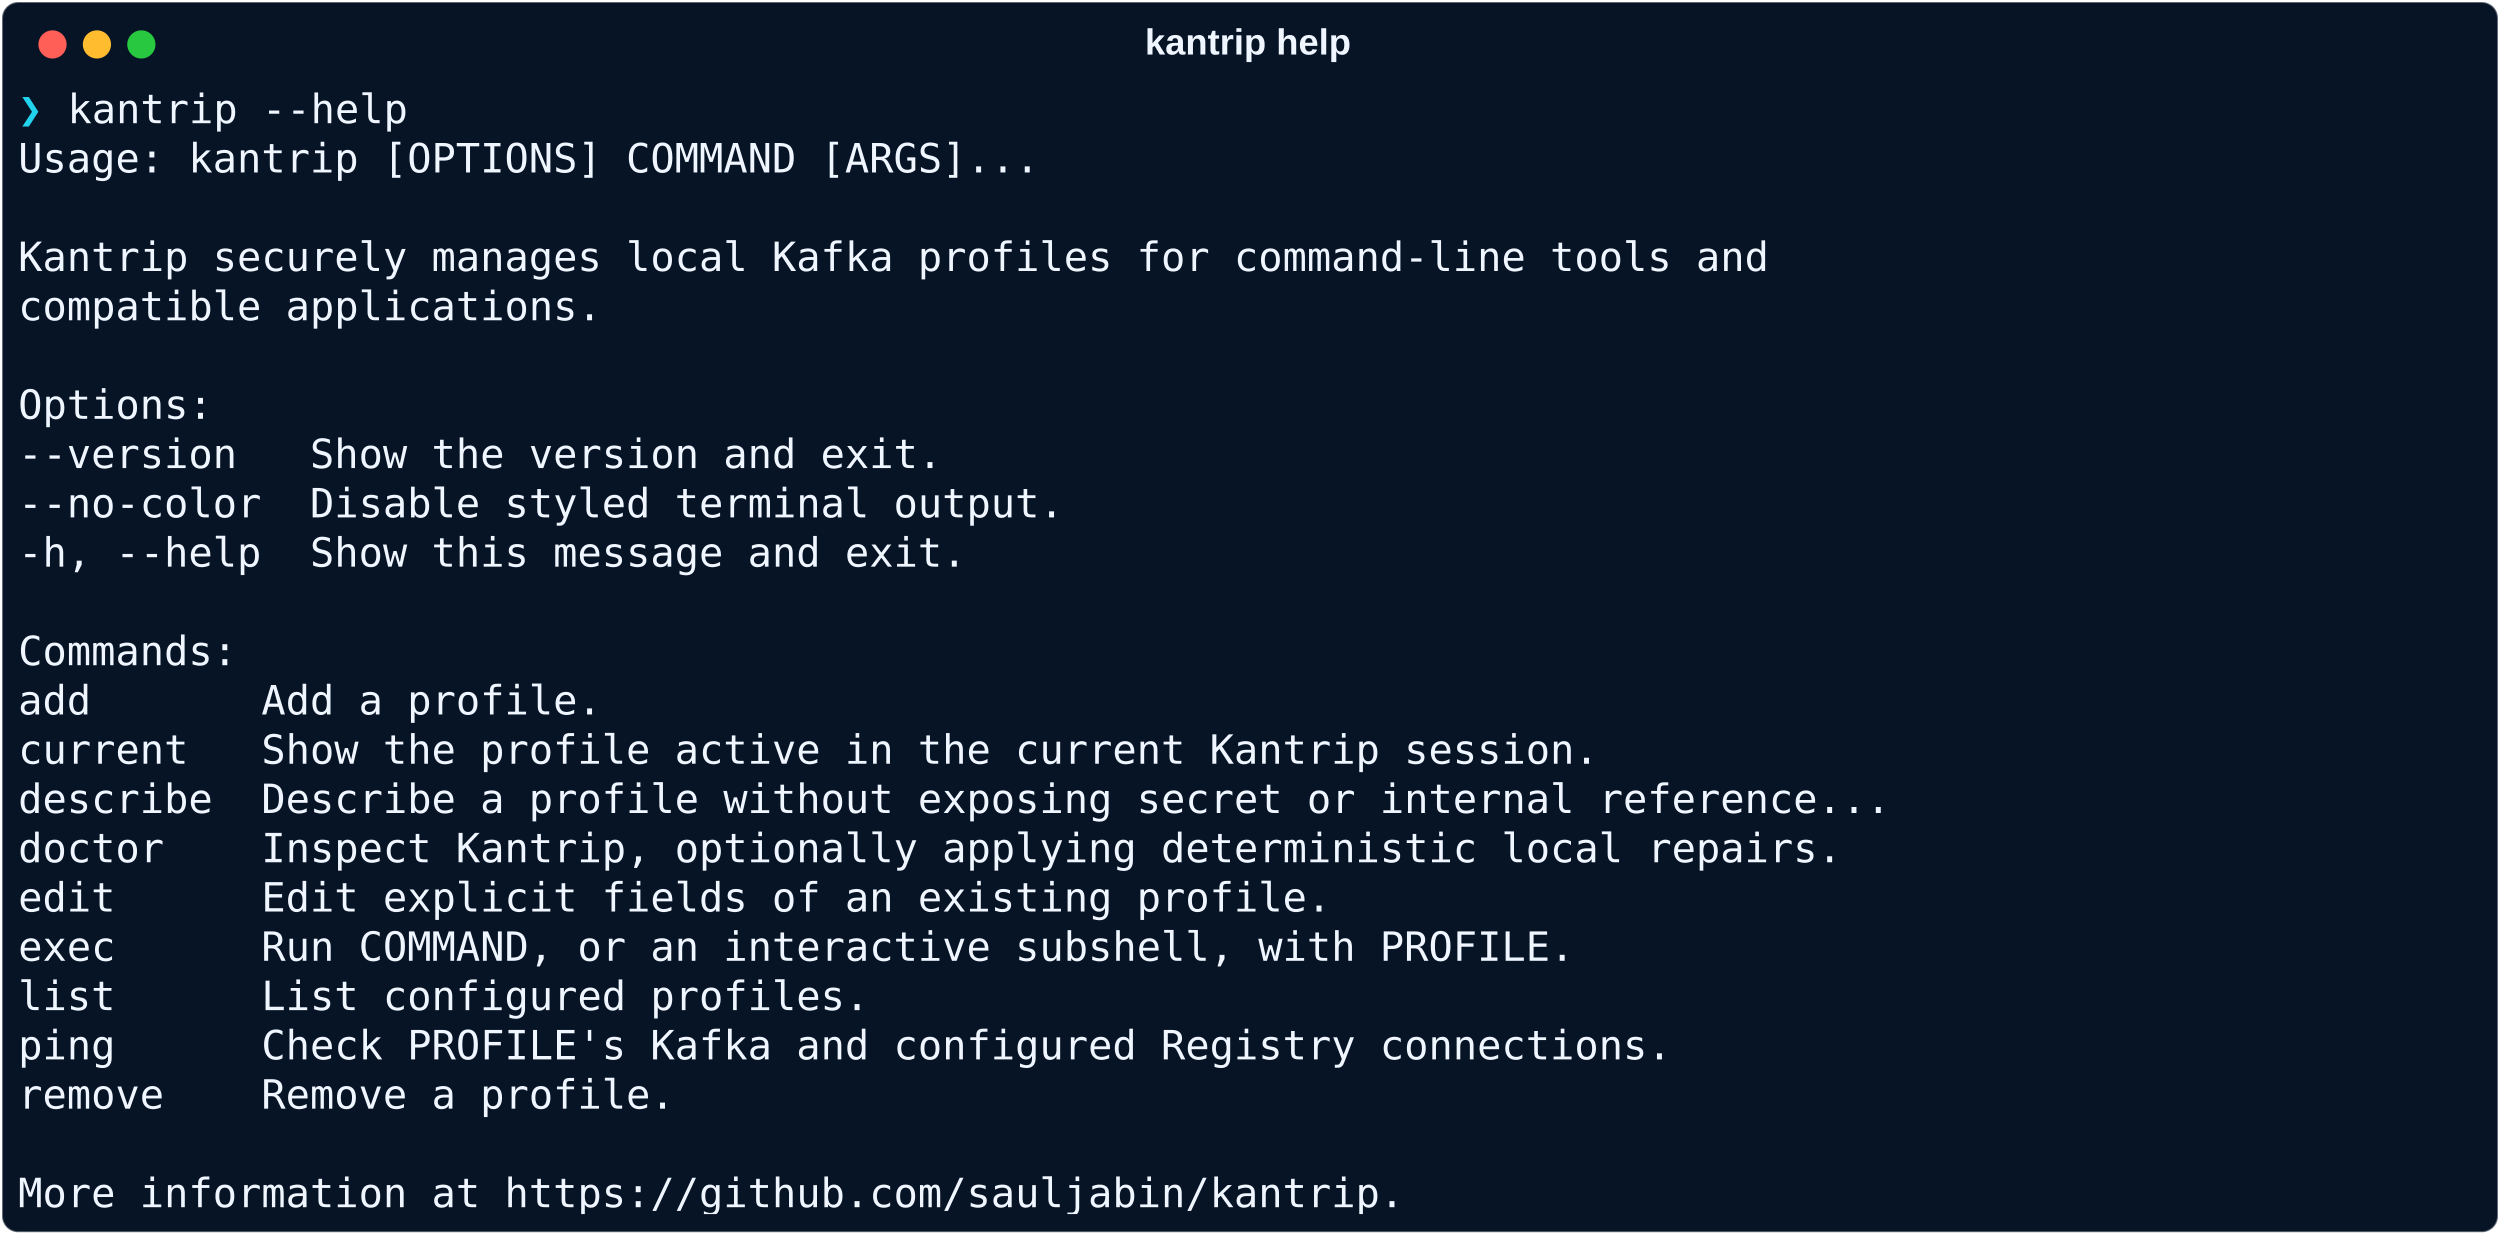
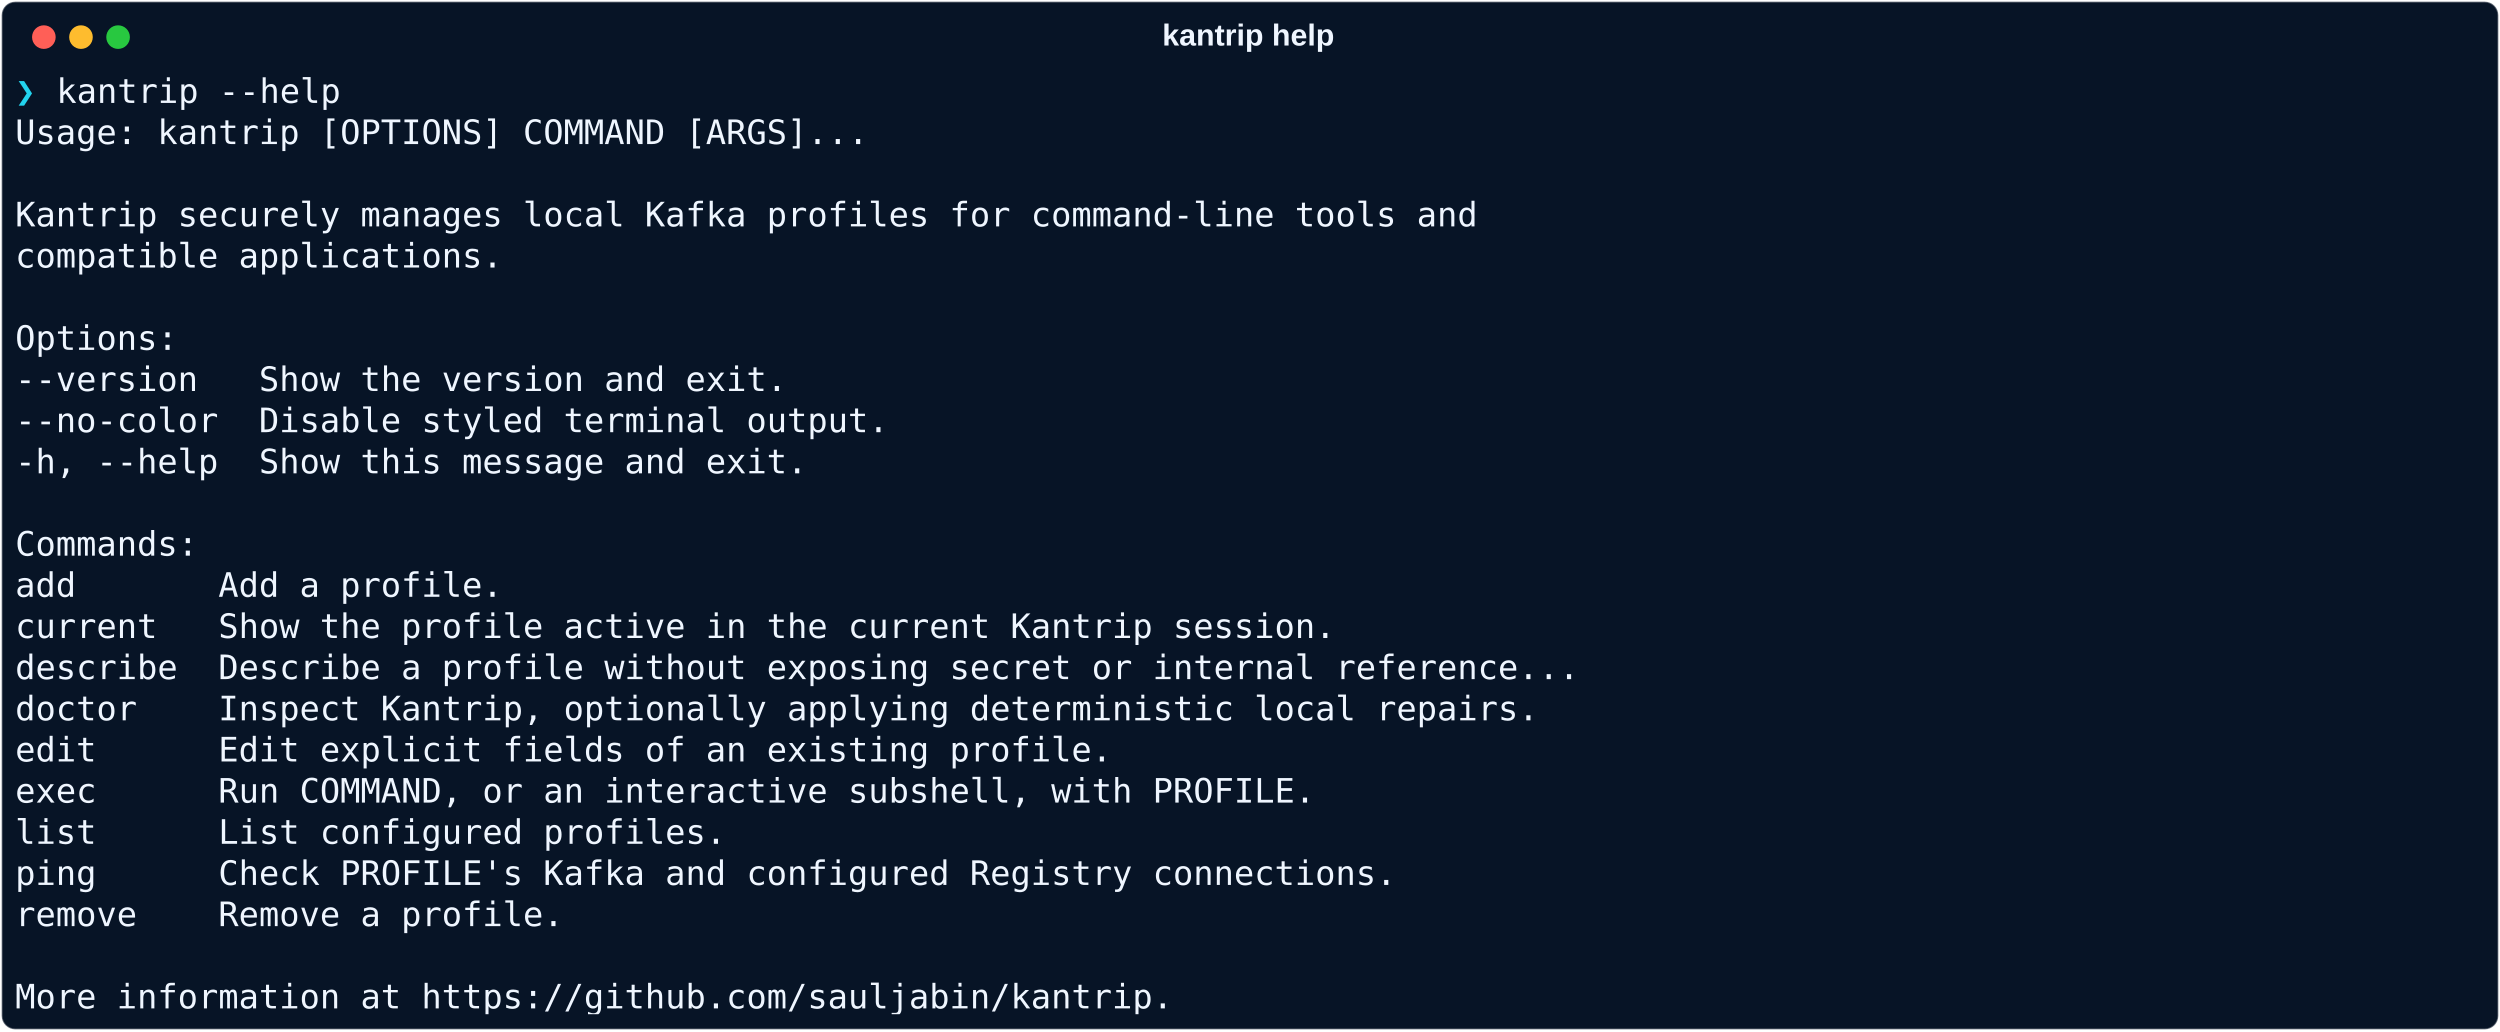
- <svg xmlns="http://www.w3.org/2000/svg" width="1238" height="611.2" class="rich-terminal" viewBox="0 0 1238 611.2">
+ <svg xmlns="http://www.w3.org/2000/svg" width="1482" height="611.2" class="rich-terminal" viewBox="0 0 1482 611.2">
  <style>

    @font-face {
        font-family: "Fira Code";
        src: local("FiraCode-Regular"),
                url("https://cdnjs.cloudflare.com/ajax/libs/firacode/6.2.0/woff2/FiraCode-Regular.woff2") format("woff2"),
                url("https://cdnjs.cloudflare.com/ajax/libs/firacode/6.2.0/woff/FiraCode-Regular.woff") format("woff");
        font-style: normal;
        font-weight: 400;
    }
    @font-face {
        font-family: "Fira Code";
        src: local("FiraCode-Bold"),
                url("https://cdnjs.cloudflare.com/ajax/libs/firacode/6.2.0/woff2/FiraCode-Bold.woff2") format("woff2"),
                url("https://cdnjs.cloudflare.com/ajax/libs/firacode/6.2.0/woff/FiraCode-Bold.woff") format("woff");
        font-style: bold;
        font-weight: 700;
    }

    .kantrip-help-matrix {
        font-family: Fira Code, monospace;
        font-size: 20px;
        line-height: 24.4px;
        font-variant-east-asian: full-width;
    }

    .kantrip-help-title {
        font-size: 18px;
        font-weight: bold;
        font-family: arial;
    }

    .kantrip-help-r1 { fill: #22d3ee }
.kantrip-help-r2 { fill: #eff6ff }
    </style>
  <defs>
    <clipPath id="kantrip-help-clip-terminal">
-       <rect x="0" y="0" width="1219.0" height="560.2" />
+       <rect x="0" y="0" width="1463.0" height="560.2" />
    </clipPath>
    <clipPath id="kantrip-help-line-0">
-       <rect x="0" y="1.5" width="1220" height="24.65" />
+       <rect x="0" y="1.5" width="1464" height="24.65" />
    </clipPath>
    <clipPath id="kantrip-help-line-1">
-       <rect x="0" y="25.9" width="1220" height="24.65" />
+       <rect x="0" y="25.9" width="1464" height="24.65" />
    </clipPath>
    <clipPath id="kantrip-help-line-2">
-       <rect x="0" y="50.3" width="1220" height="24.65" />
+       <rect x="0" y="50.3" width="1464" height="24.65" />
    </clipPath>
    <clipPath id="kantrip-help-line-3">
-       <rect x="0" y="74.7" width="1220" height="24.65" />
+       <rect x="0" y="74.7" width="1464" height="24.65" />
    </clipPath>
    <clipPath id="kantrip-help-line-4">
-       <rect x="0" y="99.1" width="1220" height="24.65" />
+       <rect x="0" y="99.1" width="1464" height="24.65" />
    </clipPath>
    <clipPath id="kantrip-help-line-5">
-       <rect x="0" y="123.5" width="1220" height="24.65" />
+       <rect x="0" y="123.5" width="1464" height="24.65" />
    </clipPath>
    <clipPath id="kantrip-help-line-6">
-       <rect x="0" y="147.9" width="1220" height="24.65" />
+       <rect x="0" y="147.9" width="1464" height="24.65" />
    </clipPath>
    <clipPath id="kantrip-help-line-7">
-       <rect x="0" y="172.3" width="1220" height="24.65" />
+       <rect x="0" y="172.3" width="1464" height="24.65" />
    </clipPath>
    <clipPath id="kantrip-help-line-8">
-       <rect x="0" y="196.7" width="1220" height="24.65" />
+       <rect x="0" y="196.7" width="1464" height="24.65" />
    </clipPath>
    <clipPath id="kantrip-help-line-9">
-       <rect x="0" y="221.1" width="1220" height="24.65" />
+       <rect x="0" y="221.1" width="1464" height="24.65" />
    </clipPath>
    <clipPath id="kantrip-help-line-10">
-       <rect x="0" y="245.5" width="1220" height="24.65" />
+       <rect x="0" y="245.5" width="1464" height="24.65" />
    </clipPath>
    <clipPath id="kantrip-help-line-11">
-       <rect x="0" y="269.9" width="1220" height="24.65" />
+       <rect x="0" y="269.9" width="1464" height="24.65" />
    </clipPath>
    <clipPath id="kantrip-help-line-12">
-       <rect x="0" y="294.3" width="1220" height="24.65" />
+       <rect x="0" y="294.3" width="1464" height="24.65" />
    </clipPath>
    <clipPath id="kantrip-help-line-13">
-       <rect x="0" y="318.7" width="1220" height="24.65" />
+       <rect x="0" y="318.7" width="1464" height="24.65" />
    </clipPath>
    <clipPath id="kantrip-help-line-14">
-       <rect x="0" y="343.1" width="1220" height="24.65" />
+       <rect x="0" y="343.1" width="1464" height="24.65" />
    </clipPath>
    <clipPath id="kantrip-help-line-15">
-       <rect x="0" y="367.5" width="1220" height="24.65" />
+       <rect x="0" y="367.5" width="1464" height="24.65" />
    </clipPath>
    <clipPath id="kantrip-help-line-16">
-       <rect x="0" y="391.9" width="1220" height="24.65" />
+       <rect x="0" y="391.9" width="1464" height="24.65" />
    </clipPath>
    <clipPath id="kantrip-help-line-17">
-       <rect x="0" y="416.3" width="1220" height="24.65" />
+       <rect x="0" y="416.3" width="1464" height="24.65" />
    </clipPath>
    <clipPath id="kantrip-help-line-18">
-       <rect x="0" y="440.7" width="1220" height="24.65" />
+       <rect x="0" y="440.7" width="1464" height="24.65" />
    </clipPath>
    <clipPath id="kantrip-help-line-19">
-       <rect x="0" y="465.1" width="1220" height="24.65" />
+       <rect x="0" y="465.1" width="1464" height="24.65" />
    </clipPath>
    <clipPath id="kantrip-help-line-20">
-       <rect x="0" y="489.5" width="1220" height="24.65" />
+       <rect x="0" y="489.5" width="1464" height="24.65" />
    </clipPath>
    <clipPath id="kantrip-help-line-21">
-       <rect x="0" y="513.9" width="1220" height="24.65" />
+       <rect x="0" y="513.9" width="1464" height="24.65" />
    </clipPath>
  </defs>
-   <rect fill="#071426" stroke="rgba(255,255,255,0.35)" stroke-width="1" x="1" y="1" width="1236" height="609.2" rx="8" />
-   <text class="kantrip-help-title" fill="#eff6ff" text-anchor="middle" x="618" y="27">kantrip help</text>
+   <rect fill="#071426" stroke="rgba(255,255,255,0.35)" stroke-width="1" x="1" y="1" width="1480" height="609.2" rx="8" />
+   <text class="kantrip-help-title" fill="#eff6ff" text-anchor="middle" x="740" y="27">kantrip help</text>
  <g transform="translate(26,22)">
    <circle cx="0" cy="0" r="7" fill="#ff5f57" />
    <circle cx="22" cy="0" r="7" fill="#febc2e" />
    <circle cx="44" cy="0" r="7" fill="#28c840" />
  </g>
  <g transform="translate(9, 41)" clip-path="url(#kantrip-help-clip-terminal)">
    <g class="kantrip-help-matrix">
      <text class="kantrip-help-r1" x="0" y="20" textLength="24.4" clip-path="url(#kantrip-help-line-0)">❯ </text>
      <text class="kantrip-help-r2" x="24.4" y="20" textLength="170.8" clip-path="url(#kantrip-help-line-0)">kantrip --help</text>
-       <text class="kantrip-help-r2" x="1220" y="20" textLength="12.2" clip-path="url(#kantrip-help-line-0)">
+       <text class="kantrip-help-r2" x="1464" y="20" textLength="12.2" clip-path="url(#kantrip-help-line-0)">
</text>
      <text class="kantrip-help-r2" x="0" y="44.4" textLength="512.4" clip-path="url(#kantrip-help-line-1)">Usage: kantrip [OPTIONS] COMMAND [ARGS]...</text>
-       <text class="kantrip-help-r2" x="1220" y="44.4" textLength="12.2" clip-path="url(#kantrip-help-line-1)">
+       <text class="kantrip-help-r2" x="1464" y="44.4" textLength="12.2" clip-path="url(#kantrip-help-line-1)">
</text>
-       <text class="kantrip-help-r2" x="1220" y="68.8" textLength="12.2" clip-path="url(#kantrip-help-line-2)">
+       <text class="kantrip-help-r2" x="1464" y="68.8" textLength="12.2" clip-path="url(#kantrip-help-line-2)">
</text>
      <text class="kantrip-help-r2" x="0" y="93.2" textLength="902.8" clip-path="url(#kantrip-help-line-3)">  Kantrip securely manages local Kafka profiles for command-line tools and</text>
-       <text class="kantrip-help-r2" x="1220" y="93.2" textLength="12.2" clip-path="url(#kantrip-help-line-3)">
+       <text class="kantrip-help-r2" x="1464" y="93.2" textLength="12.2" clip-path="url(#kantrip-help-line-3)">
</text>
      <text class="kantrip-help-r2" x="0" y="117.6" textLength="317.2" clip-path="url(#kantrip-help-line-4)">  compatible applications.</text>
-       <text class="kantrip-help-r2" x="1220" y="117.6" textLength="12.2" clip-path="url(#kantrip-help-line-4)">
+       <text class="kantrip-help-r2" x="1464" y="117.6" textLength="12.2" clip-path="url(#kantrip-help-line-4)">
</text>
-       <text class="kantrip-help-r2" x="1220" y="142" textLength="12.2" clip-path="url(#kantrip-help-line-5)">
+       <text class="kantrip-help-r2" x="1464" y="142" textLength="12.2" clip-path="url(#kantrip-help-line-5)">
</text>
      <text class="kantrip-help-r2" x="0" y="166.4" textLength="97.6" clip-path="url(#kantrip-help-line-6)">Options:</text>
-       <text class="kantrip-help-r2" x="1220" y="166.4" textLength="12.2" clip-path="url(#kantrip-help-line-6)">
+       <text class="kantrip-help-r2" x="1464" y="166.4" textLength="12.2" clip-path="url(#kantrip-help-line-6)">
</text>
      <text class="kantrip-help-r2" x="0" y="190.8" textLength="488" clip-path="url(#kantrip-help-line-7)">  --version   Show the version and exit.</text>
-       <text class="kantrip-help-r2" x="1220" y="190.8" textLength="12.2" clip-path="url(#kantrip-help-line-7)">
+       <text class="kantrip-help-r2" x="1464" y="190.8" textLength="12.2" clip-path="url(#kantrip-help-line-7)">
</text>
      <text class="kantrip-help-r2" x="0" y="215.2" textLength="549" clip-path="url(#kantrip-help-line-8)">  --no-color  Disable styled terminal output.</text>
-       <text class="kantrip-help-r2" x="1220" y="215.2" textLength="12.2" clip-path="url(#kantrip-help-line-8)">
+       <text class="kantrip-help-r2" x="1464" y="215.2" textLength="12.2" clip-path="url(#kantrip-help-line-8)">
</text>
      <text class="kantrip-help-r2" x="0" y="239.6" textLength="500.2" clip-path="url(#kantrip-help-line-9)">  -h, --help  Show this message and exit.</text>
-       <text class="kantrip-help-r2" x="1220" y="239.6" textLength="12.2" clip-path="url(#kantrip-help-line-9)">
+       <text class="kantrip-help-r2" x="1464" y="239.6" textLength="12.2" clip-path="url(#kantrip-help-line-9)">
</text>
-       <text class="kantrip-help-r2" x="1220" y="264" textLength="12.2" clip-path="url(#kantrip-help-line-10)">
+       <text class="kantrip-help-r2" x="1464" y="264" textLength="12.2" clip-path="url(#kantrip-help-line-10)">
</text>
      <text class="kantrip-help-r2" x="0" y="288.4" textLength="109.8" clip-path="url(#kantrip-help-line-11)">Commands:</text>
-       <text class="kantrip-help-r2" x="1220" y="288.4" textLength="12.2" clip-path="url(#kantrip-help-line-11)">
+       <text class="kantrip-help-r2" x="1464" y="288.4" textLength="12.2" clip-path="url(#kantrip-help-line-11)">
</text>
      <text class="kantrip-help-r2" x="0" y="312.8" textLength="317.2" clip-path="url(#kantrip-help-line-12)">  add       Add a profile.</text>
-       <text class="kantrip-help-r2" x="1220" y="312.8" textLength="12.2" clip-path="url(#kantrip-help-line-12)">
+       <text class="kantrip-help-r2" x="1464" y="312.8" textLength="12.2" clip-path="url(#kantrip-help-line-12)">
</text>
      <text class="kantrip-help-r2" x="0" y="337.2" textLength="817.4" clip-path="url(#kantrip-help-line-13)">  current   Show the profile active in the current Kantrip session.</text>
-       <text class="kantrip-help-r2" x="1220" y="337.2" textLength="12.2" clip-path="url(#kantrip-help-line-13)">
+       <text class="kantrip-help-r2" x="1464" y="337.2" textLength="12.2" clip-path="url(#kantrip-help-line-13)">
</text>
      <text class="kantrip-help-r2" x="0" y="361.6" textLength="963.8" clip-path="url(#kantrip-help-line-14)">  describe  Describe a profile without exposing secret or internal reference...</text>
-       <text class="kantrip-help-r2" x="1220" y="361.6" textLength="12.2" clip-path="url(#kantrip-help-line-14)">
+       <text class="kantrip-help-r2" x="1464" y="361.6" textLength="12.2" clip-path="url(#kantrip-help-line-14)">
</text>
      <text class="kantrip-help-r2" x="0" y="386" textLength="939.4" clip-path="url(#kantrip-help-line-15)">  doctor    Inspect Kantrip, optionally applying deterministic local repairs.</text>
-       <text class="kantrip-help-r2" x="1220" y="386" textLength="12.2" clip-path="url(#kantrip-help-line-15)">
+       <text class="kantrip-help-r2" x="1464" y="386" textLength="12.2" clip-path="url(#kantrip-help-line-15)">
</text>
      <text class="kantrip-help-r2" x="0" y="410.4" textLength="683.2" clip-path="url(#kantrip-help-line-16)">  edit      Edit explicit fields of an existing profile.</text>
-       <text class="kantrip-help-r2" x="1220" y="410.4" textLength="12.2" clip-path="url(#kantrip-help-line-16)">
+       <text class="kantrip-help-r2" x="1464" y="410.4" textLength="12.2" clip-path="url(#kantrip-help-line-16)">
</text>
      <text class="kantrip-help-r2" x="0" y="434.8" textLength="805.2" clip-path="url(#kantrip-help-line-17)">  exec      Run COMMAND, or an interactive subshell, with PROFILE.</text>
-       <text class="kantrip-help-r2" x="1220" y="434.8" textLength="12.2" clip-path="url(#kantrip-help-line-17)">
+       <text class="kantrip-help-r2" x="1464" y="434.8" textLength="12.2" clip-path="url(#kantrip-help-line-17)">
</text>
      <text class="kantrip-help-r2" x="0" y="459.2" textLength="451.4" clip-path="url(#kantrip-help-line-18)">  list      List configured profiles.</text>
-       <text class="kantrip-help-r2" x="1220" y="459.2" textLength="12.2" clip-path="url(#kantrip-help-line-18)">
+       <text class="kantrip-help-r2" x="1464" y="459.2" textLength="12.2" clip-path="url(#kantrip-help-line-18)">
</text>
      <text class="kantrip-help-r2" x="0" y="483.6" textLength="854" clip-path="url(#kantrip-help-line-19)">  ping      Check PROFILE's Kafka and configured Registry connections.</text>
-       <text class="kantrip-help-r2" x="1220" y="483.6" textLength="12.2" clip-path="url(#kantrip-help-line-19)">
+       <text class="kantrip-help-r2" x="1464" y="483.6" textLength="12.2" clip-path="url(#kantrip-help-line-19)">
</text>
      <text class="kantrip-help-r2" x="0" y="508" textLength="353.8" clip-path="url(#kantrip-help-line-20)">  remove    Remove a profile.</text>
-       <text class="kantrip-help-r2" x="1220" y="508" textLength="12.2" clip-path="url(#kantrip-help-line-20)">
+       <text class="kantrip-help-r2" x="1464" y="508" textLength="12.2" clip-path="url(#kantrip-help-line-20)">
</text>
-       <text class="kantrip-help-r2" x="1220" y="532.4" textLength="12.2" clip-path="url(#kantrip-help-line-21)">
+       <text class="kantrip-help-r2" x="1464" y="532.4" textLength="12.2" clip-path="url(#kantrip-help-line-21)">
</text>
      <text class="kantrip-help-r2" x="0" y="556.8" textLength="695.4" clip-path="url(#kantrip-help-line-22)">More information at https://github.com/sauljabin/kantrip.</text>
-       <text class="kantrip-help-r2" x="1220" y="556.8" textLength="12.2" clip-path="url(#kantrip-help-line-22)">
+       <text class="kantrip-help-r2" x="1464" y="556.8" textLength="12.2" clip-path="url(#kantrip-help-line-22)">
</text>
    </g>
  </g>
</svg>
